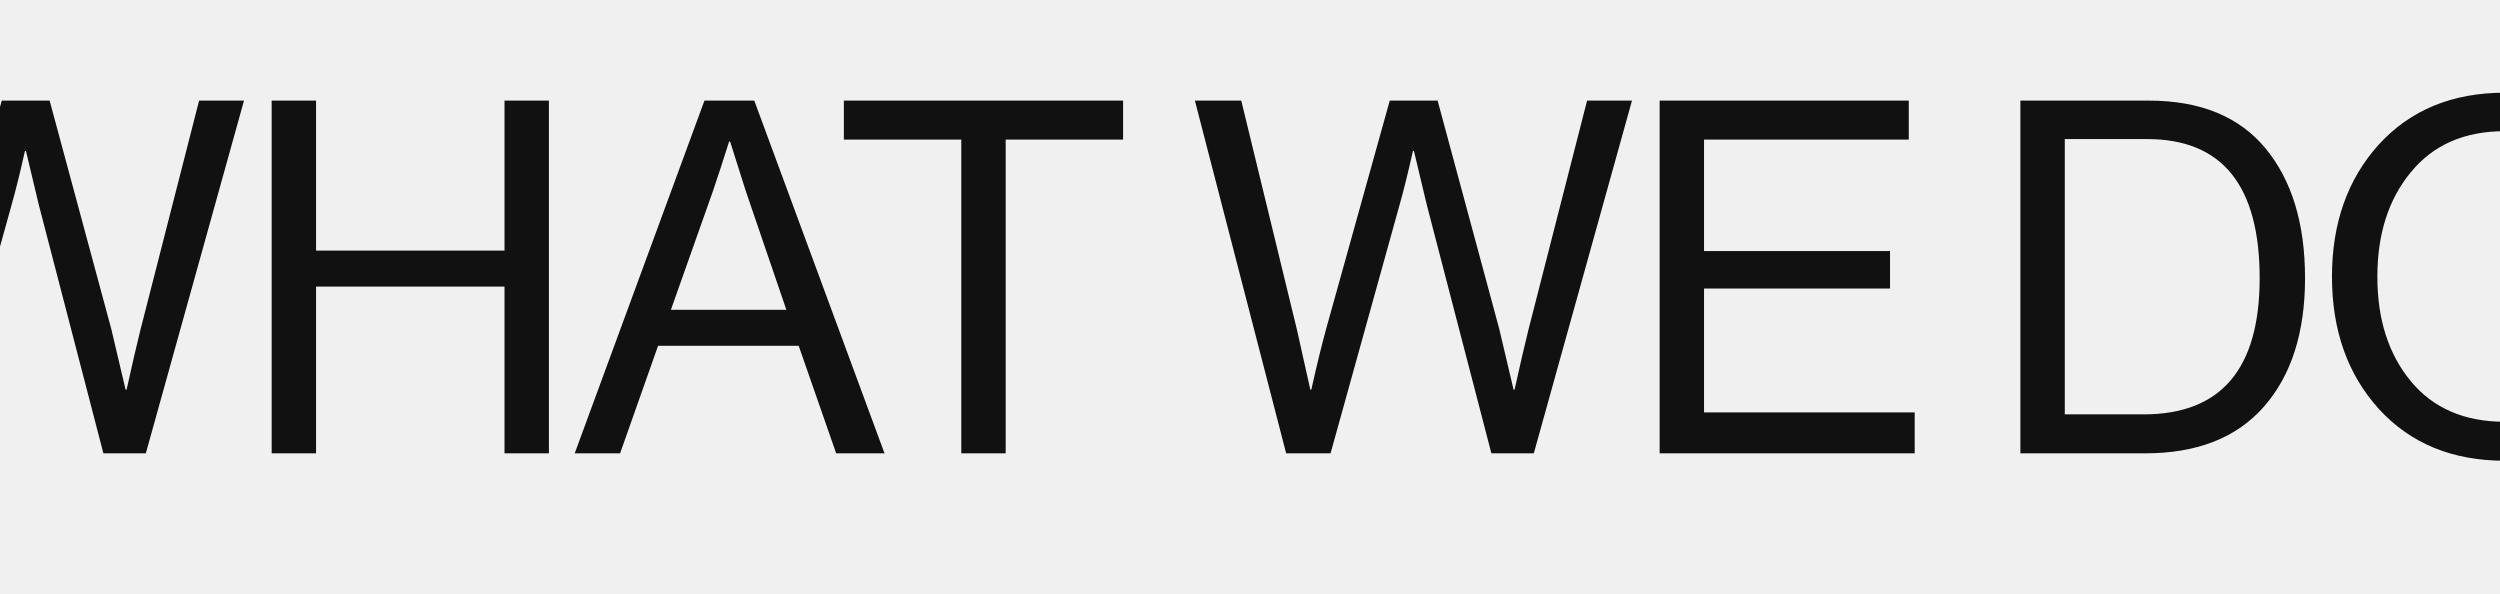
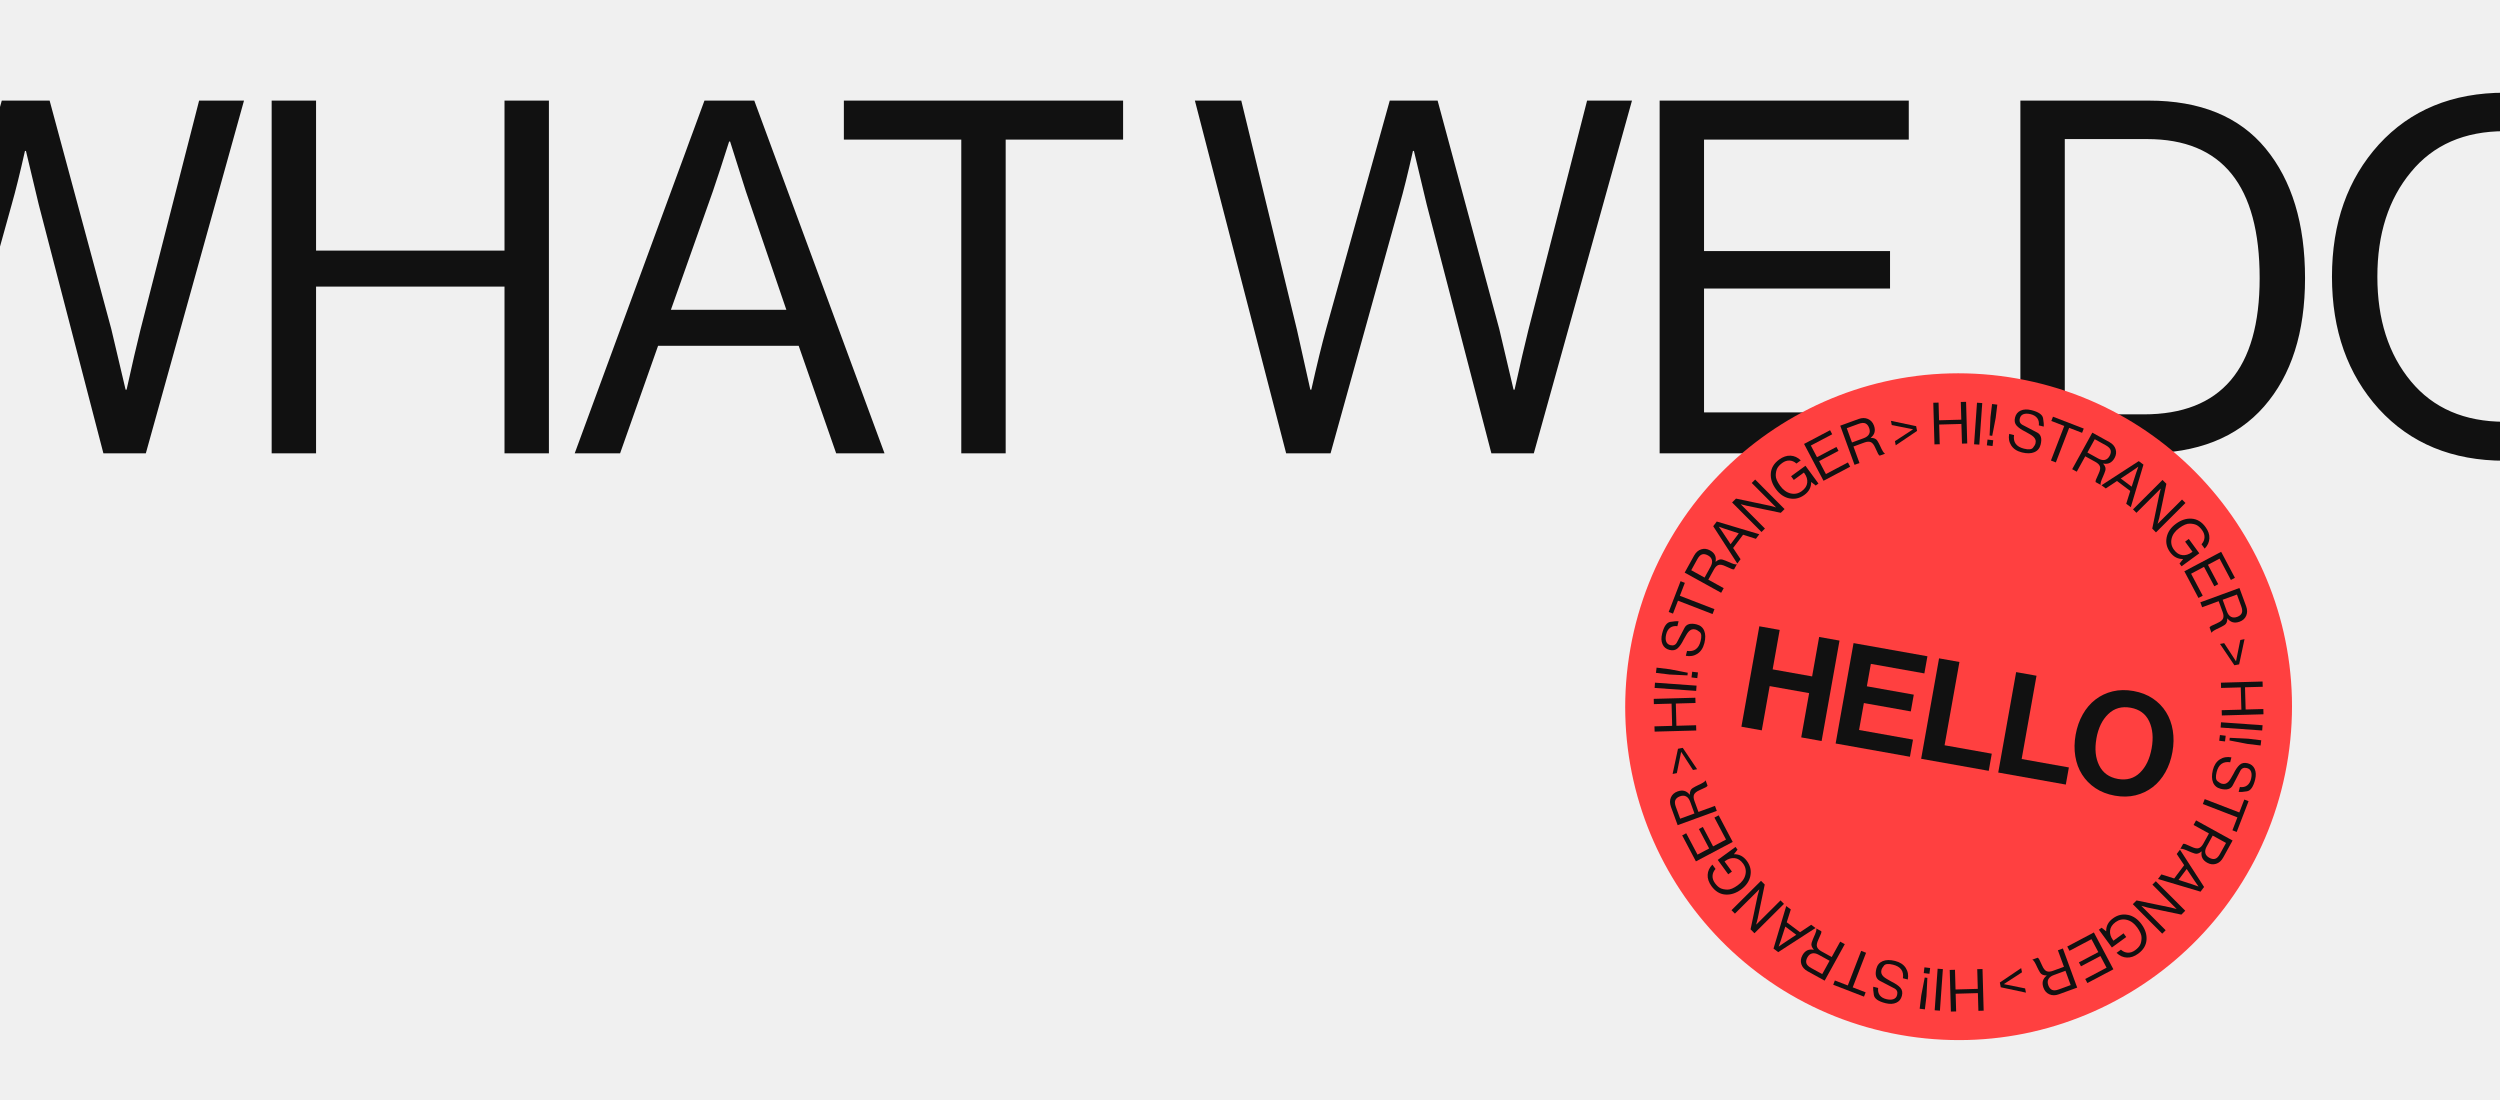
- <svg xmlns="http://www.w3.org/2000/svg" width="375" height="89" viewBox="0 0 375 89" fill="none">
+ <svg xmlns="http://www.w3.org/2000/svg" width="375" height="165" viewBox="0 0 375 165" fill="none">
  <path d="M-15.274 68L-28.964 15.09H-22.008L-13.646 49.5L-11.648 58.454H-11.5C-10.661 54.705 -9.921 51.671 -9.28 49.352L0.266 15.09H7.444L16.694 49.352L18.84 58.454H18.988C19.827 54.655 20.517 51.671 21.06 49.5L29.866 15.09H36.6L21.874 68H15.51L5.816 30.704L3.892 22.638H3.744C3.004 25.943 2.338 28.632 1.746 30.704L-8.614 68H-15.274ZM40.749 68V15.09H47.409V37.586H75.677V15.09H82.337V68H75.677V42.988H47.409V68H40.749ZM86.206 68L105.668 15.09H113.142L132.678 68H125.426L119.802 51.868H98.712L93.014 68H86.206ZM106.926 28.706L100.636 46.466H117.952L111.884 28.706L109.516 21.232H109.368C108.431 24.192 107.617 26.683 106.926 28.706ZM126.58 20.936V15.09H168.464V20.936H150.852V68H144.192V20.936H126.58ZM192.923 68L179.233 15.09H186.189L194.551 49.5L196.549 58.454H196.697C197.536 54.705 198.276 51.671 198.917 49.352L208.463 15.09H215.641L224.891 49.352L227.037 58.454H227.185C228.024 54.655 228.715 51.671 229.257 49.5L238.063 15.09H244.797L230.071 68H223.707L214.013 30.704L212.089 22.638H211.941C211.201 25.943 210.535 28.632 209.943 30.704L199.583 68H192.923ZM248.946 68V15.09H286.316V20.936H255.606V37.66H283.504V43.284H255.606V61.858H287.204V68H248.946ZM303.058 68V15.09H322.298C330.044 15.09 335.89 17.483 339.836 22.268C343.783 27.053 345.756 33.541 345.756 41.73C345.756 49.87 343.709 56.283 339.614 60.97C335.52 65.657 329.575 68 321.78 68H303.058ZM309.718 62.154H321.558C333.152 62.154 338.948 55.346 338.948 41.73C338.948 27.818 333.324 20.862 322.076 20.862H309.718V62.154ZM394.492 61.34C389.806 66.52 383.54 69.11 375.696 69.11C367.852 69.11 361.562 66.52 356.826 61.34C352.14 56.16 349.796 49.549 349.796 41.508C349.796 33.467 352.14 26.856 356.826 21.676C361.562 16.496 367.852 13.906 375.696 13.906C383.54 13.906 389.806 16.496 394.492 21.676C399.228 26.856 401.596 33.467 401.596 41.508C401.596 49.549 399.228 56.16 394.492 61.34ZM361.636 57.196C364.991 61.241 369.678 63.264 375.696 63.264C381.715 63.264 386.402 61.241 389.756 57.196C393.111 53.151 394.788 47.921 394.788 41.508C394.788 35.095 393.111 29.865 389.756 25.82C386.402 21.725 381.715 19.678 375.696 19.678C369.678 19.678 364.991 21.725 361.636 25.82C358.282 29.865 356.604 35.095 356.604 41.508C356.604 47.921 358.282 53.151 361.636 57.196Z" fill="#111111" />
+   <g clip-path="url(#clip0_2590_2474)">
+     <path d="M285.01 155.23C312.197 160.079 338.166 141.972 343.016 114.786C347.865 87.6 329.758 61.63 302.571 56.781C275.385 51.931 249.416 70.039 244.566 97.225C239.717 124.411 257.824 150.381 285.01 155.23Z" fill="#FF4040" />
+     <path d="M284.361 66.796L284.24 66.173L286.947 64.406L286.943 64.39L283.765 63.755L283.642 63.124L287.421 63.925L287.558 64.638L284.357 66.799L284.361 66.796Z" fill="#111111" />
+     <path d="M290.169 66.658L289.994 60.411L290.784 60.389L290.858 63.044L294.194 62.951L294.12 60.296L294.911 60.274L295.086 66.52L294.296 66.543L294.21 63.592L290.874 63.685L290.96 66.636L290.169 66.658Z" fill="#111111" />
+     <path d="M296.112 66.642L296.55 60.407L297.338 60.46L296.9 66.695L296.112 66.642Z" fill="#111111" />
+     <path d="M298.571 62.59L298.809 60.603L299.594 60.696L299.355 62.683L298.835 65.374L298.438 65.325L298.571 62.587L298.571 62.59ZM298.026 66.802L298.13 65.936L298.985 66.038L298.881 66.904L298.026 66.802Z" fill="#111111" />
+     <path d="M301.374 65.08L302.106 65.261C301.947 66.335 302.446 67.011 303.594 67.299C304.278 67.468 304.724 67.428 304.936 67.176C305.147 66.924 305.278 66.697 305.325 66.499C305.371 66.3 305.374 66.12 305.318 65.965C305.266 65.81 305.172 65.667 305.036 65.534C304.901 65.401 304.73 65.28 304.523 65.16C304.316 65.043 304.089 64.912 303.843 64.77C303.229 64.472 302.78 64.164 302.496 63.849C302.211 63.533 302.132 63.128 302.257 62.628C302.382 62.129 302.665 61.78 303.11 61.584C303.554 61.388 304.087 61.367 304.712 61.522C305.784 61.789 306.368 62.194 306.462 62.74C306.557 63.286 306.588 63.702 306.559 63.99L305.826 63.808C305.877 63.361 305.797 62.995 305.579 62.713C305.361 62.432 305.041 62.237 304.607 62.13C304.177 62.025 303.815 62.022 303.528 62.126C303.237 62.23 303.054 62.444 302.976 62.76C302.863 63.211 303.004 63.541 303.399 63.745C303.79 63.949 304.108 64.114 304.35 64.241C304.592 64.367 305 64.578 305.574 64.879C306.147 65.177 306.322 65.781 306.096 66.687C305.957 67.242 305.642 67.624 305.145 67.829C304.648 68.038 304.034 68.048 303.294 67.865C302.555 67.682 302.019 67.333 301.689 66.825C301.357 66.313 301.254 65.733 301.377 65.081L301.374 65.08Z" fill="#111111" />
+     <path d="M307.698 63.146L307.947 62.505L312.562 64.285L312.313 64.926L310.374 64.177L308.376 69.366L307.64 69.082L309.638 63.894L307.698 63.146Z" fill="#111111" />
+     <path d="M310.831 70.369L313.848 64.898L316.401 66.307C316.89 66.576 317.203 66.932 317.342 67.374C317.48 67.815 317.43 68.259 317.185 68.701C316.799 69.401 316.235 69.677 315.492 69.534L315.481 69.557C315.797 69.918 315.902 70.263 315.798 70.585C315.693 70.907 315.59 71.178 315.49 71.396C315.153 72.126 315.025 72.56 315.106 72.694L315.09 72.723L314.347 72.316C314.317 72.241 314.332 72.117 314.394 71.951C314.457 71.781 314.592 71.475 314.802 71.027C315.012 70.579 315.075 70.227 314.991 69.969C314.906 69.715 314.678 69.486 314.309 69.282L312.787 68.446L311.513 70.755L310.82 70.374L310.831 70.369ZM313.106 67.879L314.729 68.774C315.112 68.984 315.447 69.054 315.739 68.983C316.031 68.912 316.262 68.714 316.439 68.391C316.617 68.067 316.669 67.775 316.591 67.519C316.514 67.262 316.274 67.02 315.872 66.796L314.212 65.88L313.109 67.88L313.106 67.879Z" fill="#111111" />
+     <path d="M315.224 72.787L320.813 69.167L321.519 69.695L319.62 76.079L318.932 75.565L319.539 73.644L317.548 72.151L315.866 73.268L315.221 72.783L315.224 72.787ZM318.115 71.777L319.751 73.004L320.435 70.897C320.527 70.627 320.593 70.44 320.633 70.335C320.674 70.229 320.711 70.124 320.744 70.021L320.731 70.011C320.645 70.068 320.562 70.126 320.482 70.188C320.402 70.25 320.315 70.31 320.221 70.37C320.127 70.433 320.044 70.49 319.969 70.542L318.119 71.774L318.115 71.777Z" fill="#111111" />
+     <path d="M319.953 76.403L324.375 71.991L324.956 72.573L323.893 77.66C323.819 77.973 323.737 78.27 323.647 78.551L323.659 78.564L327.304 74.931L327.817 75.447L323.396 79.858L322.837 79.295L323.889 74.188C323.906 74.093 323.943 73.947 323.999 73.754C324.052 73.557 324.09 73.408 324.111 73.31L324.098 73.297L320.466 76.922L319.952 76.406L319.953 76.403Z" fill="#111111" />
+     <path d="M325 80.594C325.164 79.8 325.63 79.119 326.404 78.554C327.179 77.989 327.967 77.738 328.775 77.803C329.582 77.867 330.265 78.282 330.827 79.053C331.241 79.62 331.437 80.187 331.408 80.755C331.383 81.323 331.147 81.835 330.703 82.292L330.228 81.642C330.513 81.324 330.661 80.98 330.677 80.606C330.693 80.232 330.569 79.87 330.31 79.515C330.051 79.161 329.787 78.915 329.518 78.772C329.25 78.63 328.897 78.556 328.465 78.545C328.028 78.532 327.503 78.754 326.882 79.208C326.261 79.663 325.881 80.189 325.741 80.788C325.601 81.39 325.717 81.943 326.087 82.448C326.454 82.948 326.876 83.223 327.361 83.269C327.842 83.315 328.309 83.177 328.759 82.848L328.875 82.764L327.765 81.247L328.319 80.842L329.896 82.996L327.229 84.945L326.928 84.537L327.462 83.863L327.449 83.85C326.667 83.867 326.025 83.527 325.518 82.835C325.011 82.14 324.835 81.398 324.999 80.601L325 80.594Z" fill="#111111" />
+     <path d="M327.649 85.694L333.172 82.769L335.238 86.671L334.63 86.994L332.936 83.792L331.191 84.717L332.733 87.63L332.145 87.942L330.602 85.029L328.665 86.057L330.41 89.354L329.77 89.693L327.656 85.699L327.649 85.694Z" fill="#111111" />
+     <path d="M330.048 90.348L335.915 88.198L336.92 90.936C337.113 91.46 337.115 91.935 336.93 92.359C336.746 92.782 336.417 93.082 335.941 93.255C335.193 93.527 334.583 93.368 334.121 92.771L334.097 92.781C334.099 93.26 333.953 93.589 333.661 93.765C333.368 93.941 333.116 94.077 332.899 94.176C332.166 94.506 331.785 94.749 331.754 94.903L331.723 94.916L331.434 94.121C331.461 94.047 331.552 93.965 331.709 93.877C331.866 93.789 332.17 93.648 332.623 93.449C333.075 93.251 333.354 93.025 333.46 92.776C333.563 92.526 333.544 92.207 333.397 91.811L332.8 90.179L330.323 91.086L330.052 90.345L330.048 90.348ZM333.397 89.963L334.032 91.704C334.183 92.115 334.392 92.388 334.655 92.522C334.92 92.656 335.224 92.659 335.573 92.533C335.918 92.406 336.147 92.219 336.26 91.974C336.372 91.73 336.35 91.389 336.191 90.958L335.541 89.179L333.397 89.963Z" fill="#111111" />
+     <path d="M333 96.593L333.624 96.472L335.391 99.18L335.407 99.175L336.046 95.999L336.676 95.876L335.872 99.653L335.159 99.791L332.998 96.589L333 96.593Z" fill="#111111" />
+     <path d="M333.139 102.402L339.385 102.226L339.407 103.016L336.752 103.09L336.846 106.426L339.501 106.353L339.523 107.143L333.276 107.319L333.254 106.529L336.208 106.447L336.114 103.11L333.161 103.192L333.139 102.402Z" fill="#111111" />
+     <path d="M333.151 108.344L339.386 108.786L339.329 109.573L333.094 109.131L333.151 108.344Z" fill="#111111" />
+     <path d="M332.988 110.257L333.853 110.361L333.752 111.216L332.886 111.113L332.988 110.257ZM337.2 110.802L339.186 111.041L339.094 111.825L337.107 111.586L334.416 111.067L334.465 110.67L337.203 110.803L337.2 110.802Z" fill="#111111" />
+     <path d="M334.71 113.605L334.528 114.337C333.455 114.179 332.776 114.673 332.491 115.826C332.322 116.51 332.362 116.955 332.614 117.167C332.866 117.379 333.093 117.51 333.291 117.559C333.492 117.61 333.666 117.608 333.824 117.553C333.979 117.501 334.122 117.407 334.255 117.271C334.385 117.135 334.509 116.965 334.629 116.758C334.75 116.551 334.877 116.324 335.019 116.077C335.32 115.464 335.625 115.015 335.941 114.731C336.256 114.446 336.661 114.366 337.161 114.492C337.66 114.617 338.009 114.9 338.205 115.345C338.401 115.789 338.422 116.322 338.267 116.947C338 118.019 337.595 118.603 337.049 118.694C336.503 118.788 336.088 118.819 335.8 118.79L335.981 118.057C336.429 118.108 336.795 118.029 337.076 117.811C337.358 117.593 337.553 117.272 337.659 116.838C337.765 116.408 337.768 116.046 337.663 115.759C337.559 115.469 337.349 115.286 337.03 115.208C336.579 115.094 336.249 115.235 336.045 115.626C335.841 116.018 335.676 116.336 335.549 116.578C335.423 116.82 335.212 117.228 334.911 117.801C334.609 118.374 334.01 118.547 333.104 118.323C332.548 118.184 332.166 117.87 331.961 117.373C331.756 116.876 331.743 116.261 331.925 115.522C332.108 114.783 332.457 114.247 332.965 113.917C333.478 113.585 334.058 113.481 334.71 113.605Z" fill="#111111" />
+     <path d="M336.644 119.93L337.285 120.178L335.505 124.793L334.864 124.544L335.612 122.605L330.425 120.603L330.708 119.867L335.896 121.869L336.644 119.93Z" fill="#111111" />
+     <path d="M329.417 123.062L334.888 126.078L333.479 128.632C333.211 129.12 332.854 129.434 332.413 129.572C331.971 129.711 331.527 129.661 331.085 129.415C330.386 129.03 330.109 128.466 330.253 127.723L330.229 127.712C329.869 128.028 329.524 128.133 329.202 128.028C328.88 127.924 328.608 127.821 328.39 127.721C327.66 127.384 327.227 127.256 327.093 127.337L327.063 127.321L327.471 126.578C327.545 126.548 327.669 126.566 327.836 126.625C328.003 126.684 328.311 126.822 328.76 127.033C329.208 127.243 329.558 127.309 329.817 127.221C330.071 127.136 330.3 126.909 330.504 126.539L331.344 125.019L329.034 123.744L329.415 123.051L329.417 123.062ZM331.907 125.336L331.012 126.96C330.799 127.342 330.732 127.678 330.804 127.966C330.875 128.255 331.073 128.489 331.396 128.666C331.72 128.844 332.011 128.896 332.267 128.822C332.528 128.745 332.766 128.505 332.99 128.103L333.906 126.443L331.906 125.34L331.907 125.336Z" fill="#111111" />
+     <path d="M326.996 127.454L330.612 133.045L330.08 133.751L323.697 131.848L324.211 131.161L326.131 131.771L327.624 129.78L326.507 128.099L326.992 127.453L326.996 127.454ZM328.006 130.345L326.779 131.981L328.886 132.665C329.156 132.757 329.343 132.823 329.448 132.863C329.553 132.904 329.659 132.941 329.758 132.973L329.768 132.96C329.711 132.874 329.653 132.791 329.591 132.711C329.529 132.631 329.469 132.544 329.409 132.45C329.347 132.356 329.289 132.273 329.237 132.199L328.005 130.348L328.006 130.345Z" fill="#111111" />
+     <path d="M323.376 132.186L327.787 136.611L327.205 137.193L322.118 136.126C321.805 136.052 321.508 135.97 321.227 135.88L321.214 135.892L324.848 139.537L324.332 140.051L319.921 135.625L320.484 135.066L325.591 136.122C325.686 136.139 325.831 136.176 326.024 136.232C326.221 136.285 326.37 136.323 326.468 136.344L326.481 136.332L322.861 132.696L323.376 132.183L323.376 132.186Z" fill="#111111" />
+     <path d="M319.186 137.226C319.979 137.39 320.66 137.859 321.226 138.63C321.791 139.405 322.042 140.193 321.977 141C321.913 141.808 321.498 142.491 320.727 143.053C320.16 143.467 319.593 143.663 319.025 143.634C318.457 143.609 317.945 143.372 317.487 142.928L318.138 142.454C318.456 142.739 318.8 142.887 319.174 142.903C319.548 142.919 319.91 142.795 320.264 142.539C320.618 142.28 320.865 142.016 321.007 141.748C321.149 141.479 321.223 141.127 321.235 140.694C321.247 140.261 321.026 139.732 320.575 139.112C320.124 138.492 319.593 138.111 318.995 137.971C318.393 137.831 317.843 137.947 317.335 138.317C316.835 138.684 316.56 139.106 316.51 139.59C316.464 140.071 316.602 140.538 316.931 140.988L317.015 141.105L318.532 139.998L318.937 140.552L316.783 142.125L314.834 139.458L315.243 139.158L315.916 139.691L315.928 139.682C315.912 138.9 316.251 138.258 316.947 137.751C317.642 137.244 318.387 137.073 319.181 137.233L319.186 137.226Z" fill="#111111" />
+     <path d="M314.086 139.872L317.008 145.394L313.106 147.456L312.784 146.848L315.985 145.154L315.061 143.405L312.148 144.944L311.836 144.356L314.749 142.817L313.722 140.876L310.424 142.622L310.086 141.981L314.079 139.867L314.086 139.872Z" fill="#111111" />
+     <path d="M309.432 142.271L311.578 148.14L308.837 149.141C308.314 149.334 307.839 149.336 307.415 149.152C306.991 148.967 306.691 148.638 306.519 148.162C306.246 147.414 306.406 146.805 307.003 146.342L306.993 146.319C306.514 146.32 306.185 146.174 306.009 145.882C305.832 145.593 305.696 145.337 305.597 145.12C305.268 144.387 305.028 144.004 304.87 143.976L304.857 143.944L305.652 143.655C305.727 143.683 305.808 143.773 305.896 143.93C305.984 144.087 306.126 144.392 306.324 144.844C306.522 145.3 306.748 145.575 306.994 145.681C307.24 145.786 307.563 145.764 307.958 145.617L309.591 145.021L308.684 142.543L309.425 142.273L309.432 142.271ZM309.817 145.619L308.077 146.255C307.666 146.406 307.393 146.615 307.259 146.877C307.125 147.143 307.121 147.447 307.247 147.795C307.374 148.141 307.562 148.37 307.806 148.482C308.051 148.595 308.392 148.572 308.822 148.413L310.602 147.763L309.817 145.619Z" fill="#111111" />
+     <path d="M303.177 145.221L303.297 145.844L300.587 147.608L300.592 147.623L303.768 148.262L303.891 148.896L300.114 148.089L299.976 147.376L303.178 145.214L303.177 145.221Z" fill="#111111" />
+     <path d="M297.376 145.353L297.549 151.599L296.758 151.621L296.685 148.966L293.348 149.06L293.422 151.715L292.632 151.737L292.459 145.491L293.249 145.469L293.331 148.423L296.668 148.329L296.586 145.375L297.376 145.353Z" fill="#111111" />
+     <path d="M291.431 145.366L290.989 151.6L290.202 151.543L290.644 145.309L291.431 145.366Z" fill="#111111" />
+     <path d="M289.521 145.203L289.417 146.068L288.562 145.966L288.666 145.101L289.521 145.203ZM288.972 149.417L288.733 151.404L287.95 151.308L288.188 149.321L288.708 146.63L289.105 146.679L288.972 149.417Z" fill="#111111" />
+     <path d="M286.17 146.921L285.438 146.739C285.597 145.666 285.102 144.987 283.949 144.702C283.266 144.532 282.82 144.573 282.608 144.825C282.397 145.077 282.266 145.304 282.216 145.501C282.166 145.699 282.166 145.88 282.222 146.035C282.274 146.189 282.368 146.333 282.504 146.466C282.64 146.595 282.81 146.72 283.017 146.84C283.225 146.957 283.451 147.088 283.698 147.23C284.311 147.531 284.76 147.836 285.045 148.151C285.329 148.467 285.409 148.872 285.284 149.372C285.158 149.871 284.875 150.219 284.43 150.415C283.986 150.612 283.453 150.633 282.828 150.478C281.756 150.21 281.173 149.805 281.081 149.26C280.99 148.715 280.956 148.299 280.989 148.011L281.721 148.193C281.667 148.64 281.75 149.006 281.964 149.287C282.179 149.568 282.503 149.764 282.937 149.87C283.367 149.976 283.729 149.979 284.016 149.874C284.306 149.77 284.489 149.56 284.568 149.24C284.681 148.789 284.54 148.46 284.149 148.256C283.758 148.052 283.439 147.887 283.197 147.76C282.955 147.634 282.548 147.42 281.974 147.122C281.4 146.823 281.229 146.22 281.452 145.314C281.591 144.759 281.909 144.377 282.402 144.172C282.899 143.967 283.514 143.953 284.253 144.139C284.991 144.326 285.528 144.671 285.857 145.183C286.189 145.695 286.292 146.276 286.169 146.928L286.17 146.921Z" fill="#111111" />
+     <path d="M279.845 148.855L279.597 149.495L274.983 147.712L275.231 147.071L277.171 147.819L279.176 142.632L279.912 142.916L277.907 148.103L279.846 148.851L279.845 148.855Z" fill="#111111" />
+     <path d="M276.717 141.628L273.697 147.098L271.143 145.69C270.655 145.421 270.342 145.065 270.203 144.623C270.064 144.182 270.118 143.738 270.36 143.296C270.746 142.596 271.31 142.32 272.052 142.467L272.063 142.444C271.747 142.083 271.642 141.738 271.746 141.416C271.851 141.094 271.954 140.822 272.054 140.605C272.391 139.875 272.523 139.442 272.441 139.307L272.458 139.278L273.197 139.685C273.227 139.759 273.212 139.883 273.15 140.05C273.087 140.22 272.953 140.526 272.742 140.974C272.532 141.422 272.466 141.772 272.554 142.027C272.639 142.282 272.867 142.511 273.236 142.714L274.757 143.555L276.031 141.245L276.725 141.626L276.717 141.628ZM274.443 144.118L272.819 143.224C272.437 143.01 272.101 142.943 271.809 143.014C271.521 143.086 271.286 143.284 271.109 143.607C270.932 143.931 270.88 144.222 270.954 144.478C271.031 144.738 271.271 144.977 271.673 145.201L273.332 146.116L274.436 144.117L274.443 144.118Z" fill="#111111" />
+     <path d="M272.326 139.203L266.734 142.819L266.028 142.288L267.935 135.905L268.622 136.419L268.011 138.34L270.003 139.833L271.684 138.716L272.33 139.201L272.326 139.203ZM269.431 140.213L267.798 138.986L267.114 141.093C267.023 141.363 266.956 141.551 266.916 141.656C266.875 141.761 266.838 141.867 266.806 141.97L266.818 141.979C266.905 141.922 266.988 141.864 267.067 141.803C267.147 141.741 267.234 141.68 267.328 141.621C267.423 141.558 267.505 141.5 267.58 141.448L269.433 140.22L269.431 140.213Z" fill="#111111" />
+     <path d="M267.594 135.58L263.166 139.987L262.585 139.401L263.652 134.315C263.726 134.002 263.808 133.705 263.898 133.424L263.886 133.411L260.237 137.043L259.724 136.528L264.152 132.121L264.711 132.684L263.652 137.79C263.635 137.885 263.598 138.031 263.542 138.224C263.489 138.421 263.451 138.57 263.43 138.668L263.442 138.681L267.078 135.06L267.591 135.576L267.594 135.58Z" fill="#111111" />
+     <path d="M262.557 131.391C262.394 132.184 261.925 132.865 261.153 133.431C260.382 133.996 259.591 134.246 258.783 134.182C257.976 134.118 257.293 133.699 256.73 132.932C256.317 132.365 256.121 131.797 256.15 131.23C256.175 130.662 256.411 130.149 256.855 129.692L257.33 130.342C257.045 130.661 256.897 131.004 256.881 131.378C256.865 131.752 256.985 132.114 257.244 132.469C257.504 132.823 257.768 133.069 258.036 133.212C258.304 133.354 258.657 133.427 259.089 133.443C259.521 133.458 260.05 133.234 260.671 132.783C261.291 132.332 261.672 131.802 261.812 131.203C261.951 130.605 261.836 130.051 261.47 129.544C261.102 129.044 260.68 128.769 260.196 128.719C259.712 128.669 259.248 128.811 258.799 129.137L258.682 129.221L259.789 130.737L259.235 131.142L257.662 128.988L260.329 127.039L260.629 127.448L260.096 128.121L260.108 128.134C260.89 128.118 261.533 128.457 262.04 129.153C262.546 129.848 262.718 130.593 262.554 131.386L262.557 131.391Z" fill="#111111" />
+     <path d="M259.912 126.287L254.387 129.208L252.325 125.307L252.932 124.988L254.626 128.193L256.374 127.269L254.835 124.356L255.424 124.044L256.963 126.957L258.903 125.933L257.161 122.636L257.801 122.298L259.911 126.294L259.912 126.287Z" fill="#111111" />
+     <path d="M257.517 121.634L251.648 123.777L250.647 121.036C250.458 120.513 250.452 120.037 250.637 119.613C250.821 119.19 251.15 118.889 251.626 118.717C252.374 118.445 252.984 118.604 253.446 119.201L253.47 119.191C253.469 118.709 253.614 118.383 253.906 118.207C254.199 118.031 254.451 117.895 254.668 117.796C255.401 117.466 255.784 117.226 255.813 117.068L255.844 117.056L256.133 117.85C256.106 117.925 256.015 118.007 255.858 118.095C255.701 118.183 255.397 118.324 254.944 118.523C254.489 118.72 254.213 118.947 254.107 119.192C254.005 119.442 254.024 119.761 254.171 120.157L254.768 121.789L257.245 120.883L257.515 121.623L257.517 121.634ZM254.169 122.019L253.533 120.279C253.382 119.867 253.177 119.595 252.911 119.457C252.645 119.323 252.342 119.32 251.993 119.446C251.648 119.573 251.419 119.76 251.306 120.005C251.194 120.249 251.216 120.59 251.374 121.024L252.025 122.804L254.169 122.019Z" fill="#111111" />
+     <path d="M254.57 115.379L253.947 115.5L252.184 112.79L252.168 112.794L251.526 115.97L250.891 116.093L251.699 112.316L252.412 112.178L254.57 115.383L254.57 115.379Z" fill="#111111" />
+     <path d="M254.438 109.575L248.193 109.744L248.171 108.954L250.826 108.88L250.736 105.545L248.081 105.618L248.059 104.828L254.304 104.659L254.326 105.449L251.373 105.531L251.463 108.867L254.416 108.785L254.438 109.575Z" fill="#111111" />
+     <path d="M254.426 103.633L248.192 103.188L248.249 102.401L254.483 102.846L254.426 103.633Z" fill="#111111" />
+     <path d="M250.378 101.172L248.392 100.93L248.488 100.146L250.474 100.388L253.164 100.911L253.115 101.308L250.378 101.175L250.378 101.172ZM254.593 101.72L253.727 101.617L253.829 100.761L254.695 100.865L254.593 101.72Z" fill="#111111" />
+     <path d="M252.875 98.37L253.056 97.638C254.13 97.796 254.809 97.301 255.093 96.153C255.262 95.469 255.222 95.023 254.97 94.811C254.718 94.6 254.491 94.469 254.294 94.419C254.096 94.369 253.918 94.37 253.76 94.425C253.605 94.478 253.462 94.571 253.329 94.707C253.2 94.844 253.075 95.013 252.955 95.22C252.834 95.427 252.707 95.654 252.565 95.901C252.264 96.514 251.959 96.963 251.644 97.248C251.328 97.532 250.923 97.612 250.423 97.487C249.924 97.361 249.575 97.078 249.379 96.634C249.183 96.189 249.162 95.656 249.321 95.032C249.588 93.96 249.997 93.377 250.538 93.285C251.084 93.194 251.499 93.159 251.787 93.193L251.606 93.925C251.159 93.871 250.792 93.954 250.511 94.168C250.23 94.383 250.035 94.707 249.928 95.141C249.823 95.571 249.82 95.933 249.924 96.22C250.028 96.51 250.239 96.693 250.558 96.772C251.009 96.885 251.338 96.744 251.542 96.353C251.746 95.961 251.912 95.643 252.038 95.401C252.165 95.159 252.379 94.751 252.677 94.178C252.975 93.604 253.578 93.433 254.484 93.656C255.039 93.795 255.421 94.113 255.627 94.606C255.831 95.103 255.845 95.718 255.659 96.456C255.473 97.195 255.127 97.731 254.615 98.061C254.103 98.393 253.523 98.496 252.871 98.369L252.875 98.37Z" fill="#111111" />
+     <path d="M250.945 92.042L250.304 91.794L252.088 87.18L252.728 87.428L251.98 89.368L257.167 91.373L256.884 92.109L251.697 90.103L250.948 92.043L250.945 92.042Z" fill="#111111" />
+     <path d="M258.171 88.917L252.701 85.894L254.113 83.341C254.382 82.852 254.738 82.539 255.18 82.4C255.621 82.262 256.065 82.315 256.507 82.557C257.203 82.942 257.483 83.507 257.336 84.249L257.359 84.26C257.724 83.945 258.065 83.839 258.387 83.944C258.709 84.048 258.981 84.151 259.198 84.251C259.928 84.592 260.362 84.72 260.496 84.639L260.525 84.655L260.118 85.397C260.043 85.428 259.92 85.409 259.753 85.347C259.583 85.284 259.277 85.15 258.83 84.936C258.382 84.725 258.031 84.659 257.773 84.747C257.518 84.832 257.289 85.06 257.086 85.429L256.246 86.95L258.555 88.225L258.175 88.914L258.171 88.917ZM255.685 86.64L256.579 85.02C256.792 84.638 256.859 84.302 256.788 84.01C256.717 83.718 256.519 83.487 256.195 83.31C255.872 83.132 255.58 83.081 255.324 83.154C255.064 83.231 254.826 83.471 254.602 83.874L253.686 85.533L255.685 86.636L255.685 86.64Z" fill="#111111" />
+     <path d="M260.595 84.53L256.983 78.935L257.515 78.229L263.897 80.136L263.383 80.823L261.463 80.212L259.967 82.2L261.084 83.881L260.599 84.527L260.595 84.53ZM259.589 81.636L260.819 80.003L258.713 79.316C258.443 79.224 258.255 79.158 258.15 79.118C258.045 79.077 257.943 79.041 257.84 79.008L257.83 79.021C257.887 79.107 257.945 79.19 258.007 79.27C258.069 79.35 258.129 79.437 258.189 79.531C258.252 79.625 258.309 79.708 258.361 79.782L259.589 81.636Z" fill="#111111" />
+     <path d="M264.222 79.799L259.815 75.37L260.401 74.79L265.486 75.86C265.799 75.934 266.096 76.016 266.377 76.106L266.39 76.094L262.761 72.446L263.277 71.932L267.684 76.361L267.12 76.92L262.014 75.86C261.92 75.843 261.774 75.807 261.581 75.75C261.384 75.697 261.235 75.66 261.137 75.639L261.124 75.651L264.741 79.286L264.226 79.799L264.222 79.799Z" fill="#111111" />
+     <path d="M268.415 74.762C267.621 74.599 266.94 74.13 266.375 73.355C265.811 72.58 265.56 71.792 265.624 70.985C265.688 70.181 266.107 69.495 266.874 68.932C267.441 68.519 268.008 68.326 268.576 68.351C269.144 68.376 269.657 68.613 270.114 69.057L269.464 69.532C269.145 69.246 268.802 69.098 268.428 69.082C268.054 69.066 267.692 69.186 267.337 69.446C266.983 69.705 266.736 69.969 266.594 70.237C266.452 70.506 266.375 70.858 266.363 71.291C266.35 71.727 266.572 72.252 267.023 72.873C267.474 73.493 268.001 73.873 268.603 74.013C269.201 74.153 269.754 74.041 270.262 73.671C270.762 73.304 271.037 72.882 271.087 72.398C271.136 71.917 270.995 71.45 270.669 71.001L270.585 70.884L269.069 71.991L268.664 71.436L270.818 69.864L272.767 72.531L272.358 72.831L271.685 72.298L271.672 72.31C271.688 73.092 271.349 73.735 270.653 74.241C269.958 74.748 269.213 74.919 268.419 74.756L268.415 74.762Z" fill="#111111" />
+     <path d="M273.526 72.115L270.608 66.59L274.512 64.532L274.831 65.14L271.627 66.83L272.551 68.578L275.464 67.039L275.776 67.628L272.863 69.167L273.887 71.107L277.187 69.365L277.526 70.006L273.529 72.116L273.526 72.115Z" fill="#111111" />
+     <path d="M278.178 69.723L276.036 63.854L278.776 62.854C279.3 62.661 279.775 62.659 280.198 62.846C280.622 63.031 280.921 63.363 281.094 63.836C281.367 64.584 281.204 65.193 280.61 65.656L280.621 65.68C281.102 65.682 281.428 65.824 281.605 66.116C281.781 66.405 281.917 66.661 282.015 66.882C282.344 67.618 282.584 67.998 282.739 68.025L282.752 68.057L281.957 68.346C281.882 68.318 281.801 68.228 281.713 68.071C281.625 67.913 281.483 67.609 281.285 67.157C281.087 66.701 280.861 66.422 280.615 66.32C280.365 66.218 280.046 66.237 279.651 66.38L278.019 66.977L278.922 69.454L278.181 69.724L278.178 69.723ZM277.797 66.372L279.538 65.737C279.949 65.585 280.221 65.38 280.359 65.115C280.497 64.849 280.497 64.545 280.374 64.197C280.247 63.852 280.06 63.623 279.815 63.51C279.571 63.398 279.23 63.42 278.796 63.578L277.016 64.228L277.797 66.375L277.797 66.372Z" fill="#111111" />
+     <path d="M261.212 109.008L263.899 93.943L266.954 94.488L265.899 100.407L271.817 101.462L272.873 95.544L275.928 96.089L273.241 111.153L270.185 110.608L271.37 103.97L265.451 102.914L264.267 109.553L261.212 109.008Z" fill="#111111" />
+     <path d="M275.345 111.529L278.032 96.465L289.114 98.441L288.655 101.012L280.629 99.581L280.029 102.945L287.068 104.201L286.62 106.712L279.581 105.457L278.86 109.499L286.949 110.942L286.49 113.513L275.346 111.525L275.345 111.529Z" fill="#111111" />
+     <path d="M288.172 113.817L290.859 98.752L293.915 99.297L291.686 111.791L298.767 113.054L298.309 115.625L288.172 113.817Z" fill="#111111" />
+     <path d="M299.735 115.879L302.422 100.815L305.477 101.36L303.249 113.853L310.33 115.116L309.871 117.687L299.735 115.879Z" fill="#111111" />
+     <path d="M311.294 113.429C311.128 112.41 311.145 111.337 311.346 110.21C311.547 109.082 311.902 108.069 312.411 107.167C312.92 106.265 313.553 105.519 314.313 104.933C315.074 104.348 315.937 103.936 316.906 103.703C317.876 103.47 318.915 103.453 320.025 103.651C321.135 103.849 322.105 104.225 322.923 104.776C323.745 105.329 324.409 106.013 324.913 106.824C325.421 107.636 325.754 108.554 325.919 109.576C326.085 110.599 326.067 111.676 325.866 112.8C325.666 113.923 325.311 114.937 324.802 115.839C324.294 116.737 323.665 117.481 322.908 118.067C322.152 118.649 321.292 119.061 320.333 119.296C319.371 119.53 318.335 119.549 317.225 119.351C316.115 119.153 315.142 118.776 314.316 118.223C313.488 117.669 312.82 116.985 312.308 116.176C311.796 115.367 311.459 114.452 311.294 113.429ZM314.465 110.766C314.184 112.343 314.321 113.69 314.874 114.811C315.428 115.932 316.366 116.606 317.687 116.842C319.007 117.077 320.111 116.763 320.996 115.903C321.882 115.042 322.465 113.824 322.747 112.243C323.029 110.663 322.903 109.317 322.375 108.194C321.846 107.074 320.917 106.394 319.589 106.157C318.261 105.92 317.147 106.236 316.242 107.104C315.337 107.971 314.742 109.192 314.462 110.762L314.465 110.766Z" fill="#111111" />
+   </g>
+   <defs>
+     <clipPath id="clip0_2590_2474">
+       <rect width="100" height="100" fill="white" transform="translate(253.347 48) rotate(10.1138)" />
+     </clipPath>
+   </defs>
</svg>
